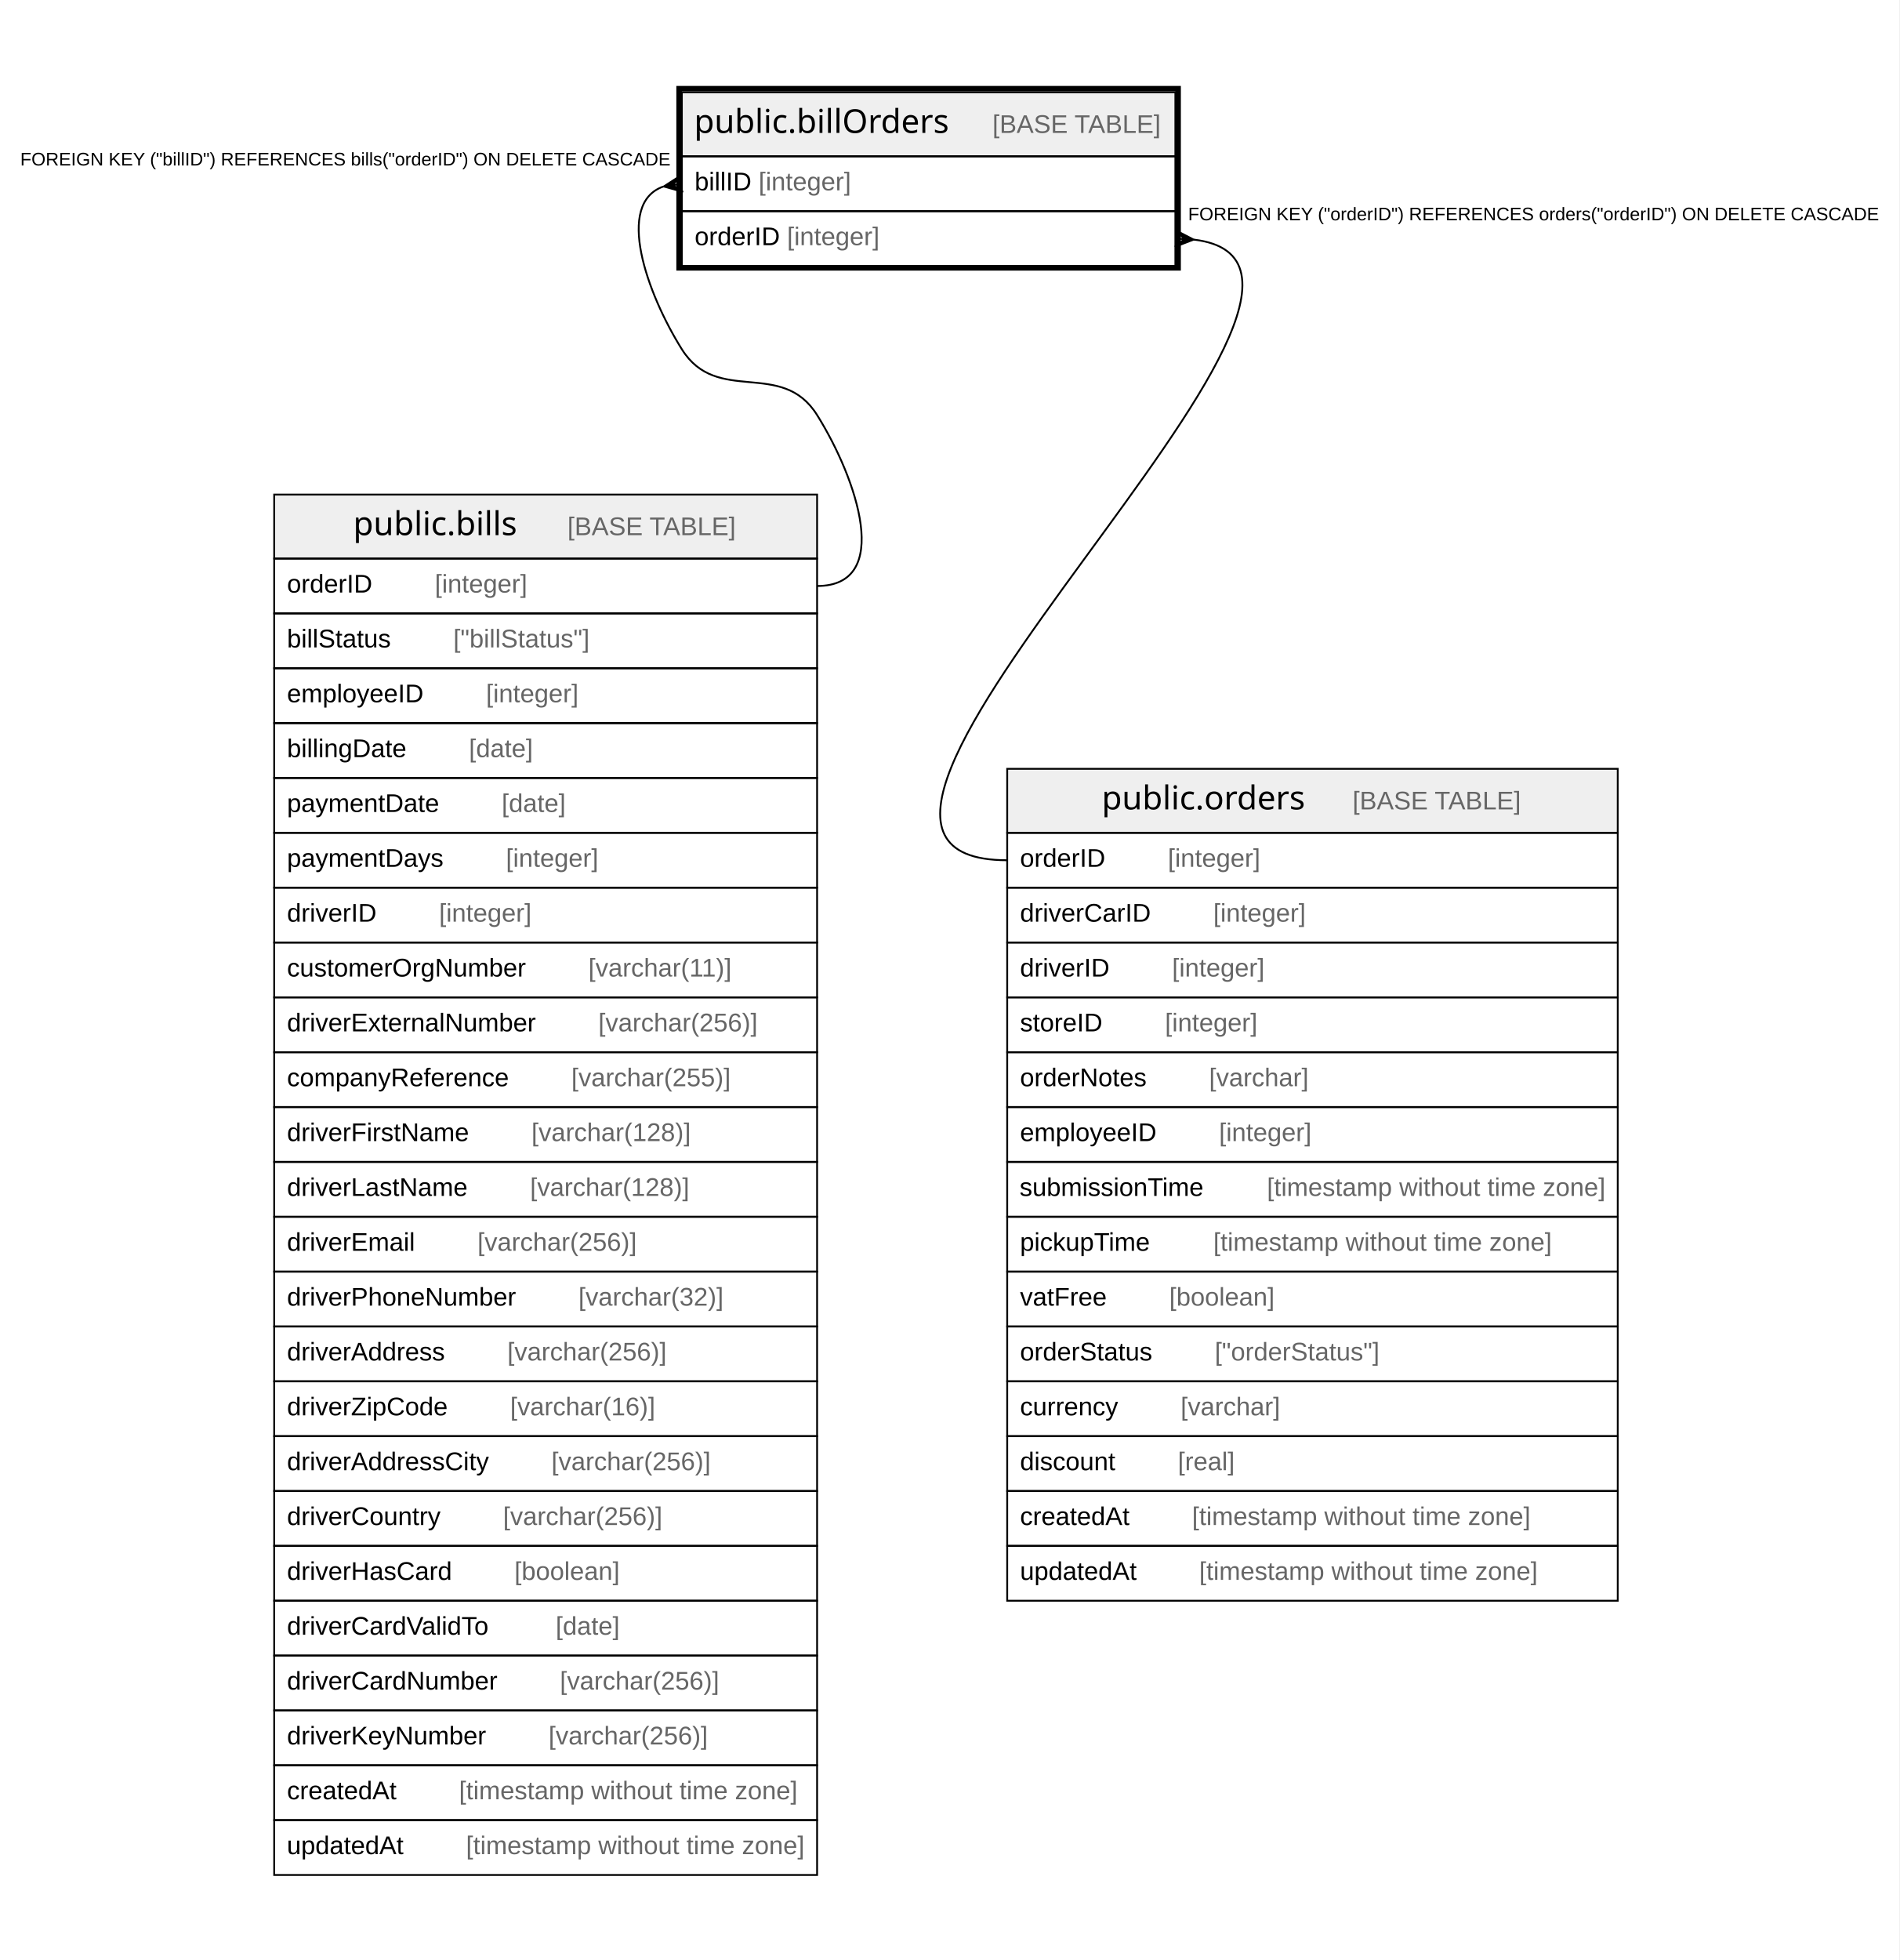
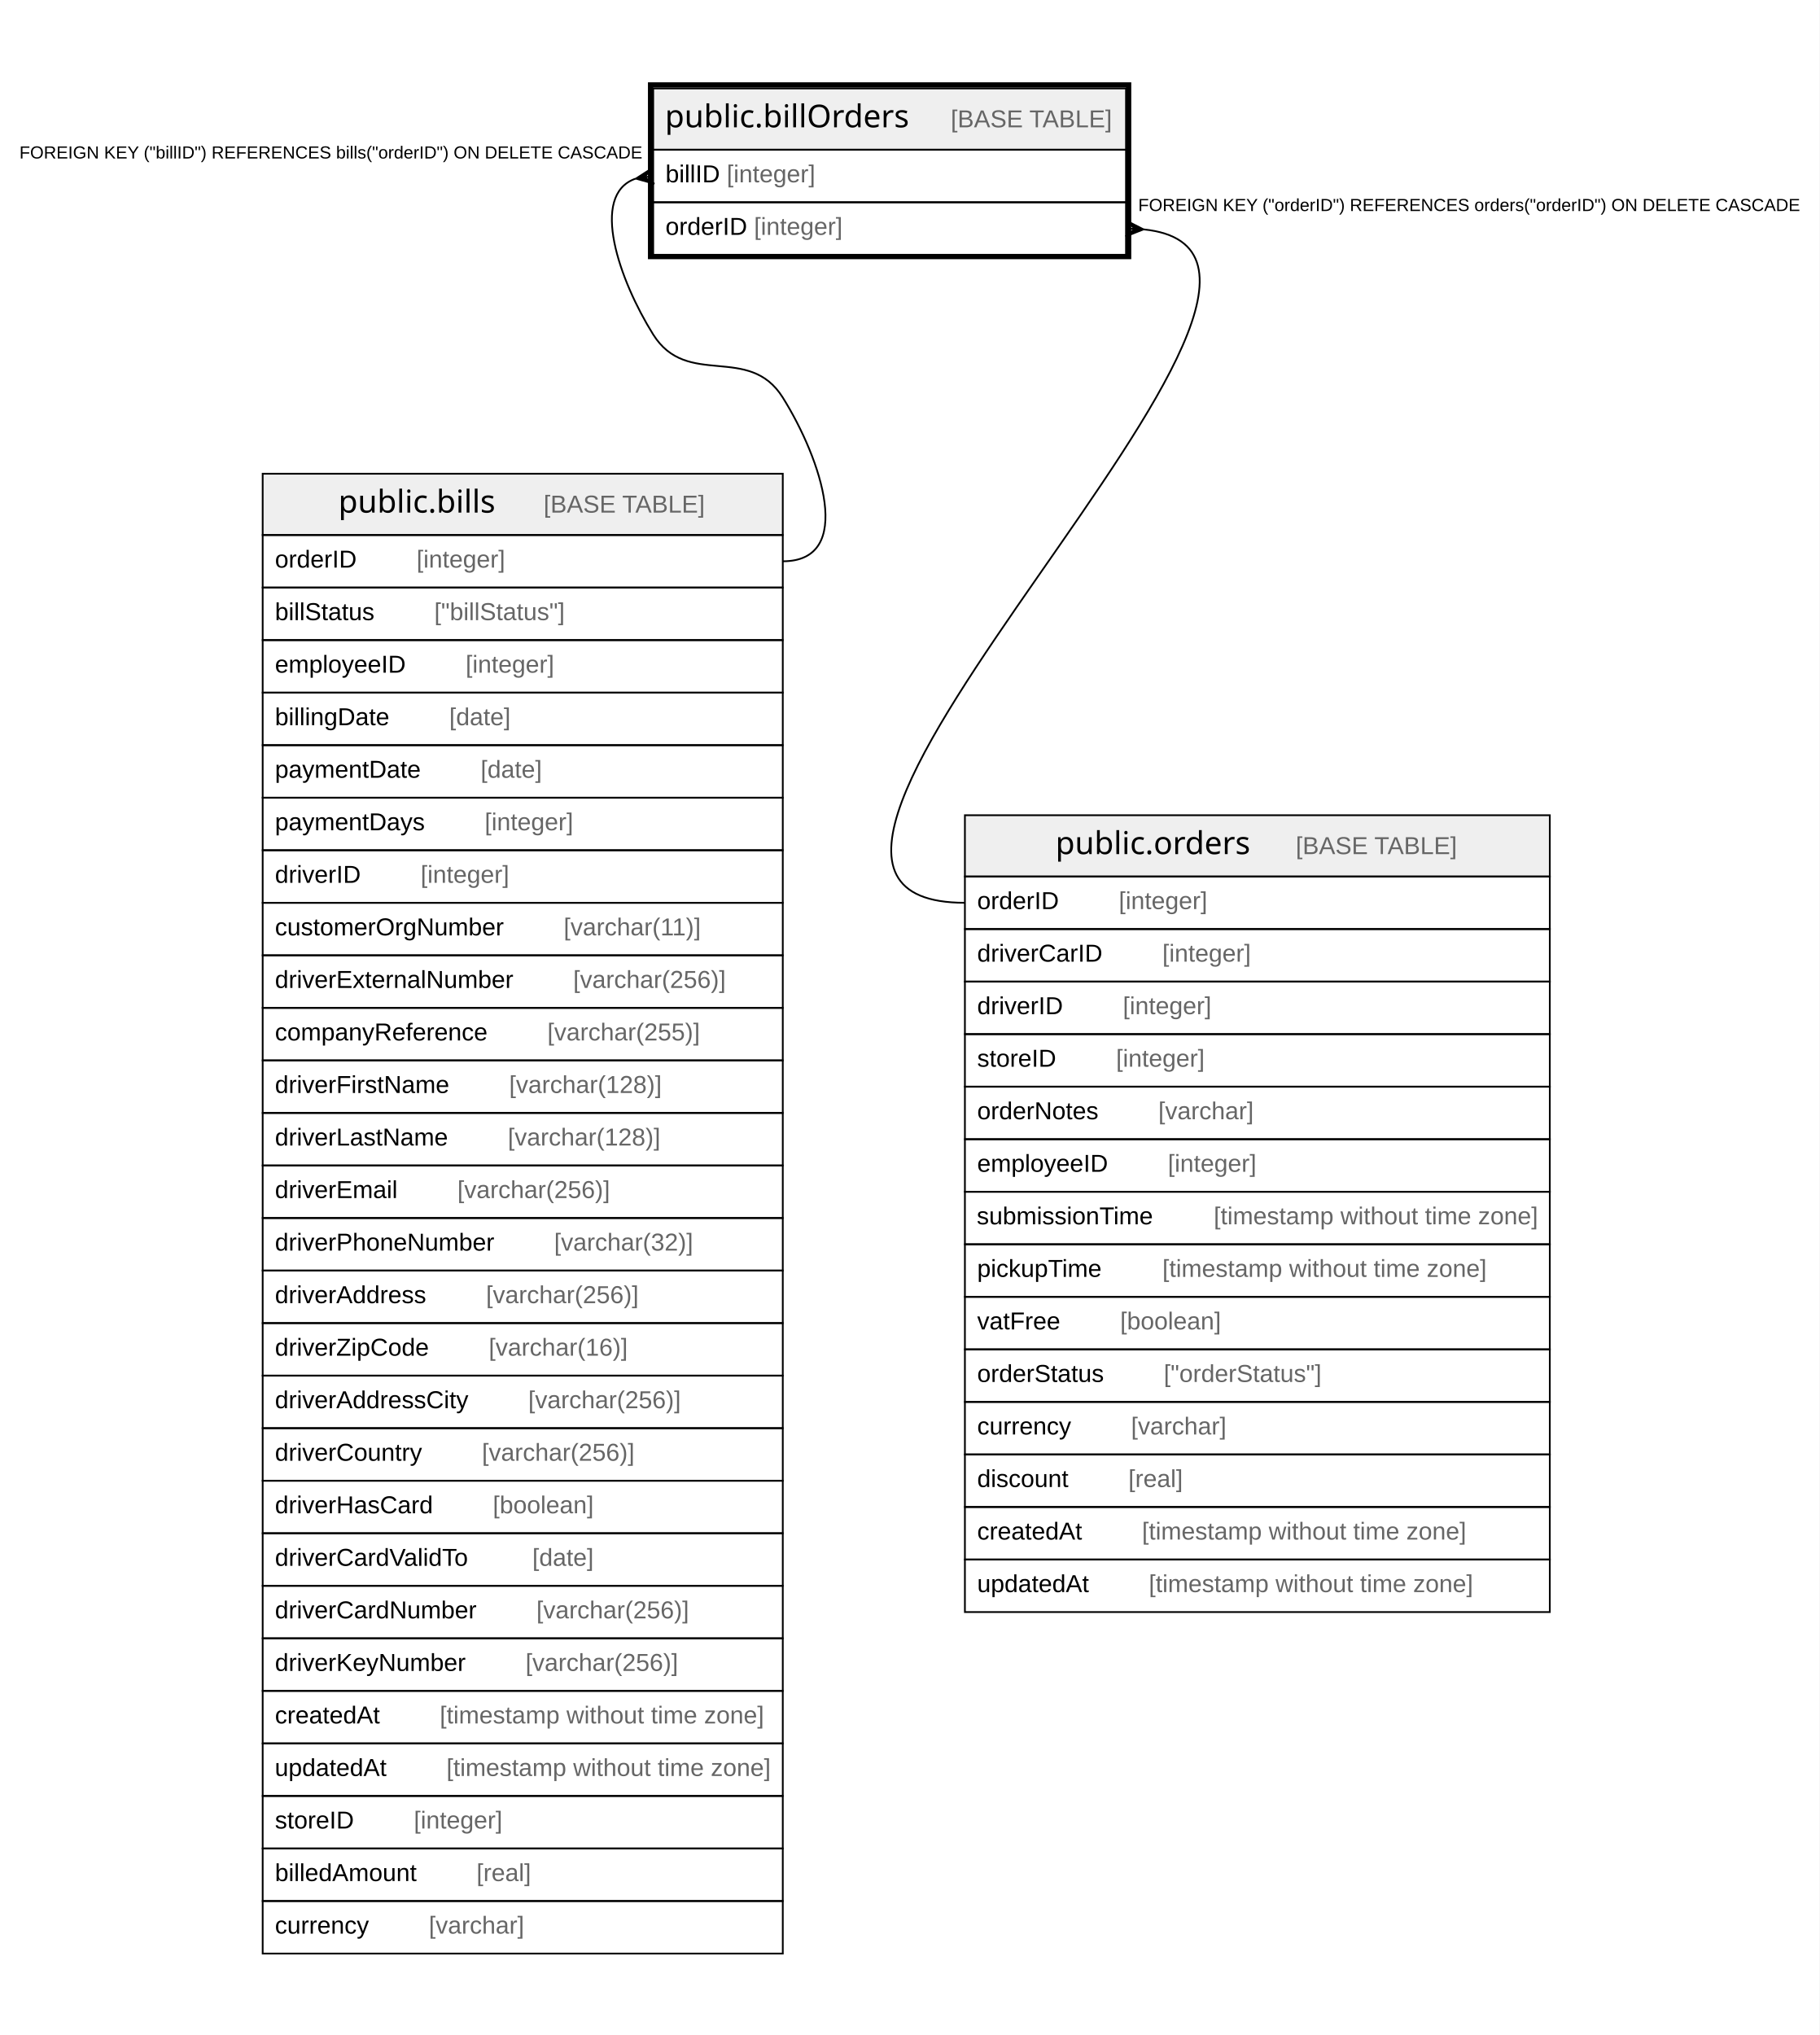
- <svg xmlns="http://www.w3.org/2000/svg" width="1039pt" height="1072pt" viewBox="0.00 0.00 1039.00 1072.00">
-   <g id="graph0" class="graph" transform="scale(1 1) rotate(0) translate(4 1068)">
-     <polygon fill="#ffffff" stroke="transparent" points="-4,4 -4,-1068 1035,-1068 1035,4 -4,4" />
+ <svg xmlns="http://www.w3.org/2000/svg" width="1039pt" height="1162pt" viewBox="0.00 0.00 1039.00 1162.00">
+   <g id="graph0" class="graph" transform="scale(1 1) rotate(0) translate(4 1158)">
+     <polygon fill="#ffffff" stroke="transparent" points="-4,4 -4,-1158 1035,-1158 1035,4 -4,4" />
    <g id="node1" class="node">
-       <polygon fill="#efefef" stroke="transparent" points="369,-982.5 369,-1017.5 639,-1017.5 639,-982.5 369,-982.5" />
-       <polygon fill="none" stroke="#000000" points="369,-982.5 369,-1017.5 639,-1017.5 639,-982.5 369,-982.5" />
-       <text text-anchor="start" x="375.717" y="-995.3" font-family="Arial Bold" font-size="18.00" fill="#000000">public.billOrders</text>
-       <text text-anchor="start" x="504.714" y="-995.3" font-family="Arial" font-size="14.00" fill="#000000">    </text>
-       <text text-anchor="start" x="538.919" y="-995.3" font-family="Arial" font-size="14.00" fill="#666666">[BASE TABLE]</text>
-       <polygon fill="none" stroke="#000000" points="369,-952.5 369,-982.5 639,-982.5 639,-952.5 369,-952.5" />
-       <text text-anchor="start" x="376" y="-963.9" font-family="Arial" font-size="14.00" fill="#000000">billID </text>
-       <text text-anchor="start" x="410.99" y="-963.9" font-family="Arial" font-size="14.00" fill="#666666">[integer]</text>
-       <polygon fill="none" stroke="#000000" points="369,-922.5 369,-952.5 639,-952.5 639,-922.5 369,-922.5" />
-       <text text-anchor="start" x="376" y="-933.9" font-family="Arial" font-size="14.00" fill="#000000">orderID </text>
-       <text text-anchor="start" x="426.557" y="-933.9" font-family="Arial" font-size="14.00" fill="#666666">[integer]</text>
-       <polygon fill="none" stroke="#000000" stroke-width="3" points="367.5,-921.5 367.5,-1019.5 640.5,-1019.5 640.5,-921.5 367.5,-921.5" />
+       <polygon fill="#efefef" stroke="transparent" points="369,-1072.5 369,-1107.5 639,-1107.5 639,-1072.5 369,-1072.5" />
+       <polygon fill="none" stroke="#000000" points="369,-1072.5 369,-1107.5 639,-1107.5 639,-1072.5 369,-1072.5" />
+       <text text-anchor="start" x="375.717" y="-1085.3" font-family="Arial Bold" font-size="18.00" fill="#000000">public.billOrders</text>
+       <text text-anchor="start" x="504.714" y="-1085.3" font-family="Arial" font-size="14.00" fill="#000000">    </text>
+       <text text-anchor="start" x="538.919" y="-1085.3" font-family="Arial" font-size="14.00" fill="#666666">[BASE TABLE]</text>
+       <polygon fill="none" stroke="#000000" points="369,-1042.5 369,-1072.5 639,-1072.5 639,-1042.5 369,-1042.5" />
+       <text text-anchor="start" x="376" y="-1053.9" font-family="Arial" font-size="14.00" fill="#000000">billID </text>
+       <text text-anchor="start" x="410.99" y="-1053.9" font-family="Arial" font-size="14.00" fill="#666666">[integer]</text>
+       <polygon fill="none" stroke="#000000" points="369,-1012.5 369,-1042.5 639,-1042.5 639,-1012.5 369,-1012.5" />
+       <text text-anchor="start" x="376" y="-1023.9" font-family="Arial" font-size="14.00" fill="#000000">orderID </text>
+       <text text-anchor="start" x="426.557" y="-1023.9" font-family="Arial" font-size="14.00" fill="#666666">[integer]</text>
+       <polygon fill="none" stroke="#000000" stroke-width="3" points="367.5,-1011.5 367.5,-1109.5 640.5,-1109.5 640.5,-1011.5 367.5,-1011.5" />
    </g>
    <g id="node2" class="node">
-       <polygon fill="#efefef" stroke="transparent" points="146,-762.5 146,-797.5 443,-797.5 443,-762.5 146,-762.5" />
-       <polygon fill="none" stroke="#000000" points="146,-762.5 146,-797.5 443,-797.5 443,-762.5 146,-762.5" />
-       <text text-anchor="start" x="189.217" y="-775.3" font-family="Arial Bold" font-size="18.00" fill="#000000">public.bills</text>
-       <text text-anchor="start" x="272.215" y="-775.3" font-family="Arial" font-size="14.00" fill="#000000">    </text>
-       <text text-anchor="start" x="306.42" y="-775.3" font-family="Arial" font-size="14.00" fill="#666666">[BASE TABLE]</text>
+       <polygon fill="#efefef" stroke="transparent" points="146,-852.5 146,-887.5 443,-887.5 443,-852.5 146,-852.5" />
+       <polygon fill="none" stroke="#000000" points="146,-852.5 146,-887.5 443,-887.5 443,-852.5 146,-852.5" />
+       <text text-anchor="start" x="189.217" y="-865.3" font-family="Arial Bold" font-size="18.00" fill="#000000">public.bills</text>
+       <text text-anchor="start" x="272.215" y="-865.3" font-family="Arial" font-size="14.00" fill="#000000">    </text>
+       <text text-anchor="start" x="306.42" y="-865.3" font-family="Arial" font-size="14.00" fill="#666666">[BASE TABLE]</text>
+       <polygon fill="none" stroke="#000000" points="146,-822.5 146,-852.5 443,-852.5 443,-822.5 146,-822.5" />
+       <text text-anchor="start" x="153" y="-833.9" font-family="Arial" font-size="14.00" fill="#000000">orderID    </text>
+       <text text-anchor="start" x="233.871" y="-833.9" font-family="Arial" font-size="14.00" fill="#666666">[integer]</text>
+       <polygon fill="none" stroke="#000000" points="146,-792.5 146,-822.5 443,-822.5 443,-792.5 146,-792.5" />
+       <text text-anchor="start" x="153" y="-803.9" font-family="Arial" font-size="14.00" fill="#000000">billStatus    </text>
+       <text text-anchor="start" x="243.99" y="-803.9" font-family="Arial" font-size="14.00" fill="#666666">["billStatus"]</text>
+       <polygon fill="none" stroke="#000000" points="146,-762.5 146,-792.5 443,-792.5 443,-762.5 146,-762.5" />
+       <text text-anchor="start" x="153" y="-773.9" font-family="Arial" font-size="14.00" fill="#000000">employeeID    </text>
+       <text text-anchor="start" x="261.882" y="-773.9" font-family="Arial" font-size="14.00" fill="#666666">[integer]</text>
      <polygon fill="none" stroke="#000000" points="146,-732.5 146,-762.5 443,-762.5 443,-732.5 146,-732.5" />
-       <text text-anchor="start" x="153" y="-743.9" font-family="Arial" font-size="14.00" fill="#000000">orderID    </text>
-       <text text-anchor="start" x="233.871" y="-743.9" font-family="Arial" font-size="14.00" fill="#666666">[integer]</text>
+       <text text-anchor="start" x="153" y="-743.9" font-family="Arial" font-size="14.00" fill="#000000">billingDate    </text>
+       <text text-anchor="start" x="252.541" y="-743.9" font-family="Arial" font-size="14.00" fill="#666666">[date]</text>
      <polygon fill="none" stroke="#000000" points="146,-702.5 146,-732.5 443,-732.5 443,-702.5 146,-702.5" />
-       <text text-anchor="start" x="153" y="-713.9" font-family="Arial" font-size="14.00" fill="#000000">billStatus    </text>
-       <text text-anchor="start" x="243.99" y="-713.9" font-family="Arial" font-size="14.00" fill="#666666">["billStatus"]</text>
+       <text text-anchor="start" x="153" y="-713.9" font-family="Arial" font-size="14.00" fill="#000000">paymentDate    </text>
+       <text text-anchor="start" x="270.449" y="-713.9" font-family="Arial" font-size="14.00" fill="#666666">[date]</text>
      <polygon fill="none" stroke="#000000" points="146,-672.5 146,-702.5 443,-702.5 443,-672.5 146,-672.5" />
-       <text text-anchor="start" x="153" y="-683.9" font-family="Arial" font-size="14.00" fill="#000000">employeeID    </text>
-       <text text-anchor="start" x="261.882" y="-683.9" font-family="Arial" font-size="14.00" fill="#666666">[integer]</text>
+       <text text-anchor="start" x="153" y="-683.9" font-family="Arial" font-size="14.00" fill="#000000">paymentDays    </text>
+       <text text-anchor="start" x="272.776" y="-683.9" font-family="Arial" font-size="14.00" fill="#666666">[integer]</text>
      <polygon fill="none" stroke="#000000" points="146,-642.5 146,-672.5 443,-672.5 443,-642.5 146,-642.5" />
-       <text text-anchor="start" x="153" y="-653.9" font-family="Arial" font-size="14.00" fill="#000000">billingDate    </text>
-       <text text-anchor="start" x="252.541" y="-653.9" font-family="Arial" font-size="14.00" fill="#666666">[date]</text>
+       <text text-anchor="start" x="153" y="-653.9" font-family="Arial" font-size="14.00" fill="#000000">driverID    </text>
+       <text text-anchor="start" x="236.195" y="-653.9" font-family="Arial" font-size="14.00" fill="#666666">[integer]</text>
      <polygon fill="none" stroke="#000000" points="146,-612.5 146,-642.5 443,-642.5 443,-612.5 146,-612.5" />
-       <text text-anchor="start" x="153" y="-623.9" font-family="Arial" font-size="14.00" fill="#000000">paymentDate    </text>
-       <text text-anchor="start" x="270.449" y="-623.9" font-family="Arial" font-size="14.00" fill="#666666">[date]</text>
+       <text text-anchor="start" x="153" y="-623.9" font-family="Arial" font-size="14.00" fill="#000000">customerOrgNumber    </text>
+       <text text-anchor="start" x="317.874" y="-623.9" font-family="Arial" font-size="14.00" fill="#666666">[varchar(11)]</text>
      <polygon fill="none" stroke="#000000" points="146,-582.5 146,-612.5 443,-612.5 443,-582.5 146,-582.5" />
-       <text text-anchor="start" x="153" y="-593.9" font-family="Arial" font-size="14.00" fill="#000000">paymentDays    </text>
-       <text text-anchor="start" x="272.776" y="-593.9" font-family="Arial" font-size="14.00" fill="#666666">[integer]</text>
+       <text text-anchor="start" x="153" y="-593.9" font-family="Arial" font-size="14.00" fill="#000000">driverExternalNumber    </text>
+       <text text-anchor="start" x="323.316" y="-593.9" font-family="Arial" font-size="14.00" fill="#666666">[varchar(256)]</text>
      <polygon fill="none" stroke="#000000" points="146,-552.5 146,-582.5 443,-582.5 443,-552.5 146,-552.5" />
-       <text text-anchor="start" x="153" y="-563.9" font-family="Arial" font-size="14.00" fill="#000000">driverID    </text>
-       <text text-anchor="start" x="236.195" y="-563.9" font-family="Arial" font-size="14.00" fill="#666666">[integer]</text>
+       <text text-anchor="start" x="153" y="-563.9" font-family="Arial" font-size="14.00" fill="#000000">companyReference    </text>
+       <text text-anchor="start" x="308.567" y="-563.9" font-family="Arial" font-size="14.00" fill="#666666">[varchar(255)]</text>
      <polygon fill="none" stroke="#000000" points="146,-522.5 146,-552.5 443,-552.5 443,-522.5 146,-522.5" />
-       <text text-anchor="start" x="153" y="-533.9" font-family="Arial" font-size="14.00" fill="#000000">customerOrgNumber    </text>
-       <text text-anchor="start" x="317.874" y="-533.9" font-family="Arial" font-size="14.00" fill="#666666">[varchar(11)]</text>
+       <text text-anchor="start" x="153" y="-533.9" font-family="Arial" font-size="14.00" fill="#000000">driverFirstName    </text>
+       <text text-anchor="start" x="286.741" y="-533.9" font-family="Arial" font-size="14.00" fill="#666666">[varchar(128)]</text>
      <polygon fill="none" stroke="#000000" points="146,-492.5 146,-522.5 443,-522.5 443,-492.5 146,-492.5" />
-       <text text-anchor="start" x="153" y="-503.9" font-family="Arial" font-size="14.00" fill="#000000">driverExternalNumber    </text>
-       <text text-anchor="start" x="323.316" y="-503.9" font-family="Arial" font-size="14.00" fill="#666666">[varchar(256)]</text>
+       <text text-anchor="start" x="153" y="-503.9" font-family="Arial" font-size="14.00" fill="#000000">driverLastName    </text>
+       <text text-anchor="start" x="285.986" y="-503.9" font-family="Arial" font-size="14.00" fill="#666666">[varchar(128)]</text>
      <polygon fill="none" stroke="#000000" points="146,-462.5 146,-492.5 443,-492.5 443,-462.5 146,-462.5" />
-       <text text-anchor="start" x="153" y="-473.9" font-family="Arial" font-size="14.00" fill="#000000">companyReference    </text>
-       <text text-anchor="start" x="308.567" y="-473.9" font-family="Arial" font-size="14.00" fill="#666666">[varchar(255)]</text>
+       <text text-anchor="start" x="153" y="-473.9" font-family="Arial" font-size="14.00" fill="#000000">driverEmail    </text>
+       <text text-anchor="start" x="257.191" y="-473.9" font-family="Arial" font-size="14.00" fill="#666666">[varchar(256)]</text>
      <polygon fill="none" stroke="#000000" points="146,-432.5 146,-462.5 443,-462.5 443,-432.5 146,-432.5" />
-       <text text-anchor="start" x="153" y="-443.9" font-family="Arial" font-size="14.00" fill="#000000">driverFirstName    </text>
-       <text text-anchor="start" x="286.741" y="-443.9" font-family="Arial" font-size="14.00" fill="#666666">[varchar(128)]</text>
+       <text text-anchor="start" x="153" y="-443.9" font-family="Arial" font-size="14.00" fill="#000000">driverPhoneNumber    </text>
+       <text text-anchor="start" x="312.44" y="-443.9" font-family="Arial" font-size="14.00" fill="#666666">[varchar(32)]</text>
      <polygon fill="none" stroke="#000000" points="146,-402.5 146,-432.5 443,-432.5 443,-402.5 146,-402.5" />
-       <text text-anchor="start" x="153" y="-413.9" font-family="Arial" font-size="14.00" fill="#000000">driverLastName    </text>
-       <text text-anchor="start" x="285.986" y="-413.9" font-family="Arial" font-size="14.00" fill="#666666">[varchar(128)]</text>
+       <text text-anchor="start" x="153" y="-413.9" font-family="Arial" font-size="14.00" fill="#000000">driverAddress    </text>
+       <text text-anchor="start" x="273.543" y="-413.9" font-family="Arial" font-size="14.00" fill="#666666">[varchar(256)]</text>
      <polygon fill="none" stroke="#000000" points="146,-372.5 146,-402.5 443,-402.5 443,-372.5 146,-372.5" />
-       <text text-anchor="start" x="153" y="-383.9" font-family="Arial" font-size="14.00" fill="#000000">driverEmail    </text>
-       <text text-anchor="start" x="257.191" y="-383.9" font-family="Arial" font-size="14.00" fill="#666666">[varchar(256)]</text>
+       <text text-anchor="start" x="153" y="-383.9" font-family="Arial" font-size="14.00" fill="#000000">driverZipCode    </text>
+       <text text-anchor="start" x="275.094" y="-383.9" font-family="Arial" font-size="14.00" fill="#666666">[varchar(16)]</text>
      <polygon fill="none" stroke="#000000" points="146,-342.5 146,-372.5 443,-372.5 443,-342.5 146,-342.5" />
-       <text text-anchor="start" x="153" y="-353.9" font-family="Arial" font-size="14.00" fill="#000000">driverPhoneNumber    </text>
-       <text text-anchor="start" x="312.44" y="-353.9" font-family="Arial" font-size="14.00" fill="#666666">[varchar(32)]</text>
+       <text text-anchor="start" x="153" y="-353.9" font-family="Arial" font-size="14.00" fill="#000000">driverAddressCity    </text>
+       <text text-anchor="start" x="297.647" y="-353.9" font-family="Arial" font-size="14.00" fill="#666666">[varchar(256)]</text>
      <polygon fill="none" stroke="#000000" points="146,-312.5 146,-342.5 443,-342.5 443,-312.5 146,-312.5" />
-       <text text-anchor="start" x="153" y="-323.9" font-family="Arial" font-size="14.00" fill="#000000">driverAddress    </text>
-       <text text-anchor="start" x="273.543" y="-323.9" font-family="Arial" font-size="14.00" fill="#666666">[varchar(256)]</text>
+       <text text-anchor="start" x="153" y="-323.9" font-family="Arial" font-size="14.00" fill="#000000">driverCountry    </text>
+       <text text-anchor="start" x="271.203" y="-323.9" font-family="Arial" font-size="14.00" fill="#666666">[varchar(256)]</text>
      <polygon fill="none" stroke="#000000" points="146,-282.5 146,-312.5 443,-312.5 443,-282.5 146,-282.5" />
-       <text text-anchor="start" x="153" y="-293.9" font-family="Arial" font-size="14.00" fill="#000000">driverZipCode    </text>
-       <text text-anchor="start" x="275.094" y="-293.9" font-family="Arial" font-size="14.00" fill="#666666">[varchar(16)]</text>
+       <text text-anchor="start" x="153" y="-293.9" font-family="Arial" font-size="14.00" fill="#000000">driverHasCard    </text>
+       <text text-anchor="start" x="277.419" y="-293.9" font-family="Arial" font-size="14.00" fill="#666666">[boolean]</text>
      <polygon fill="none" stroke="#000000" points="146,-252.5 146,-282.5 443,-282.5 443,-252.5 146,-252.5" />
-       <text text-anchor="start" x="153" y="-263.9" font-family="Arial" font-size="14.00" fill="#000000">driverAddressCity    </text>
-       <text text-anchor="start" x="297.647" y="-263.9" font-family="Arial" font-size="14.00" fill="#666666">[varchar(256)]</text>
+       <text text-anchor="start" x="153" y="-263.9" font-family="Arial" font-size="14.00" fill="#000000">driverCardValidTo    </text>
+       <text text-anchor="start" x="299.98" y="-263.9" font-family="Arial" font-size="14.00" fill="#666666">[date]</text>
      <polygon fill="none" stroke="#000000" points="146,-222.5 146,-252.5 443,-252.5 443,-222.5 146,-222.5" />
-       <text text-anchor="start" x="153" y="-233.9" font-family="Arial" font-size="14.00" fill="#000000">driverCountry    </text>
-       <text text-anchor="start" x="271.203" y="-233.9" font-family="Arial" font-size="14.00" fill="#666666">[varchar(256)]</text>
+       <text text-anchor="start" x="153" y="-233.9" font-family="Arial" font-size="14.00" fill="#000000">driverCardNumber    </text>
+       <text text-anchor="start" x="302.306" y="-233.9" font-family="Arial" font-size="14.00" fill="#666666">[varchar(256)]</text>
      <polygon fill="none" stroke="#000000" points="146,-192.5 146,-222.5 443,-222.5 443,-192.5 146,-192.5" />
-       <text text-anchor="start" x="153" y="-203.9" font-family="Arial" font-size="14.00" fill="#000000">driverHasCard    </text>
-       <text text-anchor="start" x="277.419" y="-203.9" font-family="Arial" font-size="14.00" fill="#666666">[boolean]</text>
+       <text text-anchor="start" x="153" y="-203.9" font-family="Arial" font-size="14.00" fill="#000000">driverKeyNumber    </text>
+       <text text-anchor="start" x="296.093" y="-203.9" font-family="Arial" font-size="14.00" fill="#666666">[varchar(256)]</text>
      <polygon fill="none" stroke="#000000" points="146,-162.5 146,-192.5 443,-192.5 443,-162.5 146,-162.5" />
-       <text text-anchor="start" x="153" y="-173.9" font-family="Arial" font-size="14.00" fill="#000000">driverCardValidTo    </text>
-       <text text-anchor="start" x="299.98" y="-173.9" font-family="Arial" font-size="14.00" fill="#666666">[date]</text>
+       <text text-anchor="start" x="153" y="-173.9" font-family="Arial" font-size="14.00" fill="#000000">createdAt    </text>
+       <text text-anchor="start" x="247.114" y="-173.9" font-family="Arial" font-size="14.00" fill="#666666">[timestamp without time zone]</text>
      <polygon fill="none" stroke="#000000" points="146,-132.5 146,-162.5 443,-162.5 443,-132.5 146,-132.5" />
-       <text text-anchor="start" x="153" y="-143.9" font-family="Arial" font-size="14.00" fill="#000000">driverCardNumber    </text>
-       <text text-anchor="start" x="302.306" y="-143.9" font-family="Arial" font-size="14.00" fill="#666666">[varchar(256)]</text>
+       <text text-anchor="start" x="152.921" y="-143.9" font-family="Arial" font-size="14.00" fill="#000000">updatedAt    </text>
+       <text text-anchor="start" x="250.939" y="-143.9" font-family="Arial" font-size="14.00" fill="#666666">[timestamp without time zone]</text>
      <polygon fill="none" stroke="#000000" points="146,-102.5 146,-132.5 443,-132.5 443,-102.5 146,-102.5" />
-       <text text-anchor="start" x="153" y="-113.9" font-family="Arial" font-size="14.00" fill="#000000">driverKeyNumber    </text>
-       <text text-anchor="start" x="296.093" y="-113.9" font-family="Arial" font-size="14.00" fill="#666666">[varchar(256)]</text>
+       <text text-anchor="start" x="153" y="-113.9" font-family="Arial" font-size="14.00" fill="#000000">storeID    </text>
+       <text text-anchor="start" x="232.318" y="-113.9" font-family="Arial" font-size="14.00" fill="#666666">[integer]</text>
      <polygon fill="none" stroke="#000000" points="146,-72.5 146,-102.5 443,-102.5 443,-72.5 146,-72.5" />
-       <text text-anchor="start" x="153" y="-83.9" font-family="Arial" font-size="14.00" fill="#000000">createdAt    </text>
-       <text text-anchor="start" x="247.114" y="-83.9" font-family="Arial" font-size="14.00" fill="#666666">[timestamp without time zone]</text>
+       <text text-anchor="start" x="153" y="-83.9" font-family="Arial" font-size="14.00" fill="#000000">billedAmount    </text>
+       <text text-anchor="start" x="268.108" y="-83.9" font-family="Arial" font-size="14.00" fill="#666666">[real]</text>
      <polygon fill="none" stroke="#000000" points="146,-42.5 146,-72.5 443,-72.5 443,-42.5 146,-42.5" />
-       <text text-anchor="start" x="152.921" y="-53.9" font-family="Arial" font-size="14.00" fill="#000000">updatedAt    </text>
-       <text text-anchor="start" x="250.939" y="-53.9" font-family="Arial" font-size="14.00" fill="#666666">[timestamp without time zone]</text>
+       <text text-anchor="start" x="153" y="-53.9" font-family="Arial" font-size="14.00" fill="#000000">currency    </text>
+       <text text-anchor="start" x="240.874" y="-53.9" font-family="Arial" font-size="14.00" fill="#666666">[varchar]</text>
    </g>
    <g id="edge1" class="edge">
-       <path fill="none" stroke="#000000" d="M358.855,-965.96C332.491,-956.697 349.752,-907.77 369,-877 388.397,-845.993 423.603,-872.007 443,-841 465.039,-805.77 484.556,-747.5 443,-747.5" />
-       <polygon fill="#000000" stroke="#000000" points="359.113,-965.999 368.325,-971.949 364.057,-966.749 369,-967.5 369,-967.5 369,-967.5 364.057,-966.749 369.675,-963.051 359.113,-965.999 359.113,-965.999" />
-       <text text-anchor="start" x="7.079" y="-977.5" font-family="Arial" font-size="10.00" fill="#000000">FOREIGN KEY ("billID") REFERENCES bills("orderID") ON DELETE CASCADE</text>
+       <path fill="none" stroke="#000000" d="M358.855,-1055.96C332.491,-1046.697 349.752,-997.77 369,-967 388.397,-935.993 423.603,-962.007 443,-931 465.039,-895.77 484.556,-837.5 443,-837.5" />
+       <polygon fill="#000000" stroke="#000000" points="359.113,-1055.999 368.325,-1061.949 364.057,-1056.749 369,-1057.5 369,-1057.5 369,-1057.5 364.057,-1056.749 369.675,-1053.051 359.113,-1055.999 359.113,-1055.999" />
+       <text text-anchor="start" x="7.079" y="-1067.5" font-family="Arial" font-size="10.00" fill="#000000">FOREIGN KEY ("billID") REFERENCES bills("orderID") ON DELETE CASCADE</text>
    </g>
    <g id="node3" class="node">
-       <polygon fill="#efefef" stroke="transparent" points="547,-612.5 547,-647.5 881,-647.5 881,-612.5 547,-612.5" />
-       <polygon fill="none" stroke="#000000" points="547,-612.5 547,-647.5 881,-647.5 881,-612.5 547,-612.5" />
-       <text text-anchor="start" x="598.71" y="-625.3" font-family="Arial Bold" font-size="18.00" fill="#000000">public.orders</text>
-       <text text-anchor="start" x="701.722" y="-625.3" font-family="Arial" font-size="14.00" fill="#000000">    </text>
-       <text text-anchor="start" x="735.927" y="-625.3" font-family="Arial" font-size="14.00" fill="#666666">[BASE TABLE]</text>
-       <polygon fill="none" stroke="#000000" points="547,-582.5 547,-612.5 881,-612.5 881,-582.5 547,-582.5" />
-       <text text-anchor="start" x="554" y="-593.9" font-family="Arial" font-size="14.00" fill="#000000">orderID    </text>
-       <text text-anchor="start" x="634.871" y="-593.9" font-family="Arial" font-size="14.00" fill="#666666">[integer]</text>
-       <polygon fill="none" stroke="#000000" points="547,-552.5 547,-582.5 881,-582.5 881,-552.5 547,-552.5" />
-       <text text-anchor="start" x="554" y="-563.9" font-family="Arial" font-size="14.00" fill="#000000">driverCarID    </text>
-       <text text-anchor="start" x="659.745" y="-563.9" font-family="Arial" font-size="14.00" fill="#666666">[integer]</text>
-       <polygon fill="none" stroke="#000000" points="547,-522.5 547,-552.5 881,-552.5 881,-522.5 547,-522.5" />
-       <text text-anchor="start" x="554" y="-533.9" font-family="Arial" font-size="14.00" fill="#000000">driverID    </text>
-       <text text-anchor="start" x="637.195" y="-533.9" font-family="Arial" font-size="14.00" fill="#666666">[integer]</text>
-       <polygon fill="none" stroke="#000000" points="547,-492.5 547,-522.5 881,-522.5 881,-492.5 547,-492.5" />
-       <text text-anchor="start" x="554" y="-503.9" font-family="Arial" font-size="14.00" fill="#000000">storeID    </text>
-       <text text-anchor="start" x="633.318" y="-503.9" font-family="Arial" font-size="14.00" fill="#666666">[integer]</text>
-       <polygon fill="none" stroke="#000000" points="547,-462.5 547,-492.5 881,-492.5 881,-462.5 547,-462.5" />
-       <text text-anchor="start" x="554" y="-473.9" font-family="Arial" font-size="14.00" fill="#000000">orderNotes    </text>
-       <text text-anchor="start" x="657.436" y="-473.9" font-family="Arial" font-size="14.00" fill="#666666">[varchar]</text>
-       <polygon fill="none" stroke="#000000" points="547,-432.5 547,-462.5 881,-462.5 881,-432.5 547,-432.5" />
-       <text text-anchor="start" x="554" y="-443.9" font-family="Arial" font-size="14.00" fill="#000000">employeeID    </text>
-       <text text-anchor="start" x="662.882" y="-443.9" font-family="Arial" font-size="14.00" fill="#666666">[integer]</text>
-       <polygon fill="none" stroke="#000000" points="547,-402.5 547,-432.5 881,-432.5 881,-402.5 547,-402.5" />
-       <text text-anchor="start" x="553.774" y="-413.9" font-family="Arial" font-size="14.00" fill="#000000">submissionTime    </text>
-       <text text-anchor="start" x="689.086" y="-413.9" font-family="Arial" font-size="14.00" fill="#666666">[timestamp without time zone]</text>
-       <polygon fill="none" stroke="#000000" points="547,-372.5 547,-402.5 881,-402.5 881,-372.5 547,-372.5" />
-       <text text-anchor="start" x="554" y="-383.9" font-family="Arial" font-size="14.00" fill="#000000">pickupTime    </text>
-       <text text-anchor="start" x="659.762" y="-383.9" font-family="Arial" font-size="14.00" fill="#666666">[timestamp without time zone]</text>
-       <polygon fill="none" stroke="#000000" points="547,-342.5 547,-372.5 881,-372.5 881,-342.5 547,-342.5" />
-       <text text-anchor="start" x="554" y="-353.9" font-family="Arial" font-size="14.00" fill="#000000">vatFree    </text>
-       <text text-anchor="start" x="635.656" y="-353.9" font-family="Arial" font-size="14.00" fill="#666666">[boolean]</text>
-       <polygon fill="none" stroke="#000000" points="547,-312.5 547,-342.5 881,-342.5 881,-312.5 547,-312.5" />
-       <text text-anchor="start" x="554" y="-323.9" font-family="Arial" font-size="14.00" fill="#000000">orderStatus    </text>
-       <text text-anchor="start" x="660.557" y="-323.9" font-family="Arial" font-size="14.00" fill="#666666">["orderStatus"]</text>
-       <polygon fill="none" stroke="#000000" points="547,-282.5 547,-312.5 881,-312.5 881,-282.5 547,-282.5" />
-       <text text-anchor="start" x="554" y="-293.9" font-family="Arial" font-size="14.00" fill="#000000">currency    </text>
-       <text text-anchor="start" x="641.874" y="-293.9" font-family="Arial" font-size="14.00" fill="#666666">[varchar]</text>
-       <polygon fill="none" stroke="#000000" points="547,-252.5 547,-282.5 881,-282.5 881,-252.5 547,-252.5" />
-       <text text-anchor="start" x="554" y="-263.9" font-family="Arial" font-size="14.00" fill="#000000">discount    </text>
-       <text text-anchor="start" x="640.332" y="-263.9" font-family="Arial" font-size="14.00" fill="#666666">[real]</text>
-       <polygon fill="none" stroke="#000000" points="547,-222.5 547,-252.5 881,-252.5 881,-222.5 547,-222.5" />
-       <text text-anchor="start" x="554" y="-233.9" font-family="Arial" font-size="14.00" fill="#000000">createdAt    </text>
-       <text text-anchor="start" x="648.114" y="-233.9" font-family="Arial" font-size="14.00" fill="#666666">[timestamp without time zone]</text>
-       <polygon fill="none" stroke="#000000" points="547,-192.5 547,-222.5 881,-222.5 881,-192.5 547,-192.5" />
-       <text text-anchor="start" x="554" y="-203.9" font-family="Arial" font-size="14.00" fill="#000000">updatedAt    </text>
-       <text text-anchor="start" x="652.018" y="-203.9" font-family="Arial" font-size="14.00" fill="#666666">[timestamp without time zone]</text>
+       <polygon fill="#efefef" stroke="transparent" points="547,-657.5 547,-692.5 881,-692.5 881,-657.5 547,-657.5" />
+       <polygon fill="none" stroke="#000000" points="547,-657.5 547,-692.5 881,-692.5 881,-657.5 547,-657.5" />
+       <text text-anchor="start" x="598.71" y="-670.3" font-family="Arial Bold" font-size="18.00" fill="#000000">public.orders</text>
+       <text text-anchor="start" x="701.722" y="-670.3" font-family="Arial" font-size="14.00" fill="#000000">    </text>
+       <text text-anchor="start" x="735.927" y="-670.3" font-family="Arial" font-size="14.00" fill="#666666">[BASE TABLE]</text>
+       <polygon fill="none" stroke="#000000" points="547,-627.5 547,-657.5 881,-657.5 881,-627.5 547,-627.5" />
+       <text text-anchor="start" x="554" y="-638.9" font-family="Arial" font-size="14.00" fill="#000000">orderID    </text>
+       <text text-anchor="start" x="634.871" y="-638.9" font-family="Arial" font-size="14.00" fill="#666666">[integer]</text>
+       <polygon fill="none" stroke="#000000" points="547,-597.5 547,-627.5 881,-627.5 881,-597.5 547,-597.5" />
+       <text text-anchor="start" x="554" y="-608.9" font-family="Arial" font-size="14.00" fill="#000000">driverCarID    </text>
+       <text text-anchor="start" x="659.745" y="-608.9" font-family="Arial" font-size="14.00" fill="#666666">[integer]</text>
+       <polygon fill="none" stroke="#000000" points="547,-567.5 547,-597.5 881,-597.5 881,-567.5 547,-567.5" />
+       <text text-anchor="start" x="554" y="-578.9" font-family="Arial" font-size="14.00" fill="#000000">driverID    </text>
+       <text text-anchor="start" x="637.195" y="-578.9" font-family="Arial" font-size="14.00" fill="#666666">[integer]</text>
+       <polygon fill="none" stroke="#000000" points="547,-537.5 547,-567.5 881,-567.5 881,-537.5 547,-537.5" />
+       <text text-anchor="start" x="554" y="-548.9" font-family="Arial" font-size="14.00" fill="#000000">storeID    </text>
+       <text text-anchor="start" x="633.318" y="-548.9" font-family="Arial" font-size="14.00" fill="#666666">[integer]</text>
+       <polygon fill="none" stroke="#000000" points="547,-507.5 547,-537.5 881,-537.5 881,-507.5 547,-507.5" />
+       <text text-anchor="start" x="554" y="-518.9" font-family="Arial" font-size="14.00" fill="#000000">orderNotes    </text>
+       <text text-anchor="start" x="657.436" y="-518.9" font-family="Arial" font-size="14.00" fill="#666666">[varchar]</text>
+       <polygon fill="none" stroke="#000000" points="547,-477.5 547,-507.5 881,-507.5 881,-477.5 547,-477.5" />
+       <text text-anchor="start" x="554" y="-488.9" font-family="Arial" font-size="14.00" fill="#000000">employeeID    </text>
+       <text text-anchor="start" x="662.882" y="-488.9" font-family="Arial" font-size="14.00" fill="#666666">[integer]</text>
+       <polygon fill="none" stroke="#000000" points="547,-447.5 547,-477.5 881,-477.5 881,-447.5 547,-447.5" />
+       <text text-anchor="start" x="553.774" y="-458.9" font-family="Arial" font-size="14.00" fill="#000000">submissionTime    </text>
+       <text text-anchor="start" x="689.086" y="-458.9" font-family="Arial" font-size="14.00" fill="#666666">[timestamp without time zone]</text>
+       <polygon fill="none" stroke="#000000" points="547,-417.5 547,-447.5 881,-447.5 881,-417.5 547,-417.5" />
+       <text text-anchor="start" x="554" y="-428.9" font-family="Arial" font-size="14.00" fill="#000000">pickupTime    </text>
+       <text text-anchor="start" x="659.762" y="-428.9" font-family="Arial" font-size="14.00" fill="#666666">[timestamp without time zone]</text>
+       <polygon fill="none" stroke="#000000" points="547,-387.5 547,-417.5 881,-417.5 881,-387.5 547,-387.5" />
+       <text text-anchor="start" x="554" y="-398.9" font-family="Arial" font-size="14.00" fill="#000000">vatFree    </text>
+       <text text-anchor="start" x="635.656" y="-398.9" font-family="Arial" font-size="14.00" fill="#666666">[boolean]</text>
+       <polygon fill="none" stroke="#000000" points="547,-357.5 547,-387.5 881,-387.5 881,-357.5 547,-357.5" />
+       <text text-anchor="start" x="554" y="-368.9" font-family="Arial" font-size="14.00" fill="#000000">orderStatus    </text>
+       <text text-anchor="start" x="660.557" y="-368.9" font-family="Arial" font-size="14.00" fill="#666666">["orderStatus"]</text>
+       <polygon fill="none" stroke="#000000" points="547,-327.5 547,-357.5 881,-357.5 881,-327.5 547,-327.5" />
+       <text text-anchor="start" x="554" y="-338.9" font-family="Arial" font-size="14.00" fill="#000000">currency    </text>
+       <text text-anchor="start" x="641.874" y="-338.9" font-family="Arial" font-size="14.00" fill="#666666">[varchar]</text>
+       <polygon fill="none" stroke="#000000" points="547,-297.5 547,-327.5 881,-327.5 881,-297.5 547,-297.5" />
+       <text text-anchor="start" x="554" y="-308.9" font-family="Arial" font-size="14.00" fill="#000000">discount    </text>
+       <text text-anchor="start" x="640.332" y="-308.9" font-family="Arial" font-size="14.00" fill="#666666">[real]</text>
+       <polygon fill="none" stroke="#000000" points="547,-267.5 547,-297.5 881,-297.5 881,-267.5 547,-267.5" />
+       <text text-anchor="start" x="554" y="-278.9" font-family="Arial" font-size="14.00" fill="#000000">createdAt    </text>
+       <text text-anchor="start" x="648.114" y="-278.9" font-family="Arial" font-size="14.00" fill="#666666">[timestamp without time zone]</text>
+       <polygon fill="none" stroke="#000000" points="547,-237.5 547,-267.5 881,-267.5 881,-237.5 547,-237.5" />
+       <text text-anchor="start" x="554" y="-248.9" font-family="Arial" font-size="14.00" fill="#000000">updatedAt    </text>
+       <text text-anchor="start" x="652.018" y="-248.9" font-family="Arial" font-size="14.00" fill="#666666">[timestamp without time zone]</text>
    </g>
    <g id="edge2" class="edge">
-       <path fill="none" stroke="#000000" d="M649.096,-936.948C776.865,-921.749 394.124,-597.5 547,-597.5" />
-       <polygon fill="#000000" stroke="#000000" points="648.985,-936.954 638.755,-933.007 643.993,-937.227 639,-937.5 639,-937.5 639,-937.5 643.993,-937.227 639.245,-941.993 648.985,-936.954 648.985,-936.954" />
-       <text text-anchor="start" x="645.96" y="-947.5" font-family="Arial" font-size="10.00" fill="#000000">FOREIGN KEY ("orderID") REFERENCES orders("orderID") ON DELETE CASCADE</text>
+       <path fill="none" stroke="#000000" d="M649.052,-1027.021C796.984,-1011.871 374.679,-642.5 547,-642.5" />
+       <polygon fill="#000000" stroke="#000000" points="648.989,-1027.024 638.786,-1023.005 643.994,-1027.262 639,-1027.5 639,-1027.5 639,-1027.5 643.994,-1027.262 639.214,-1031.995 648.989,-1027.024 648.989,-1027.024" />
+       <text text-anchor="start" x="645.96" y="-1037.5" font-family="Arial" font-size="10.00" fill="#000000">FOREIGN KEY ("orderID") REFERENCES orders("orderID") ON DELETE CASCADE</text>
    </g>
  </g>
</svg>
